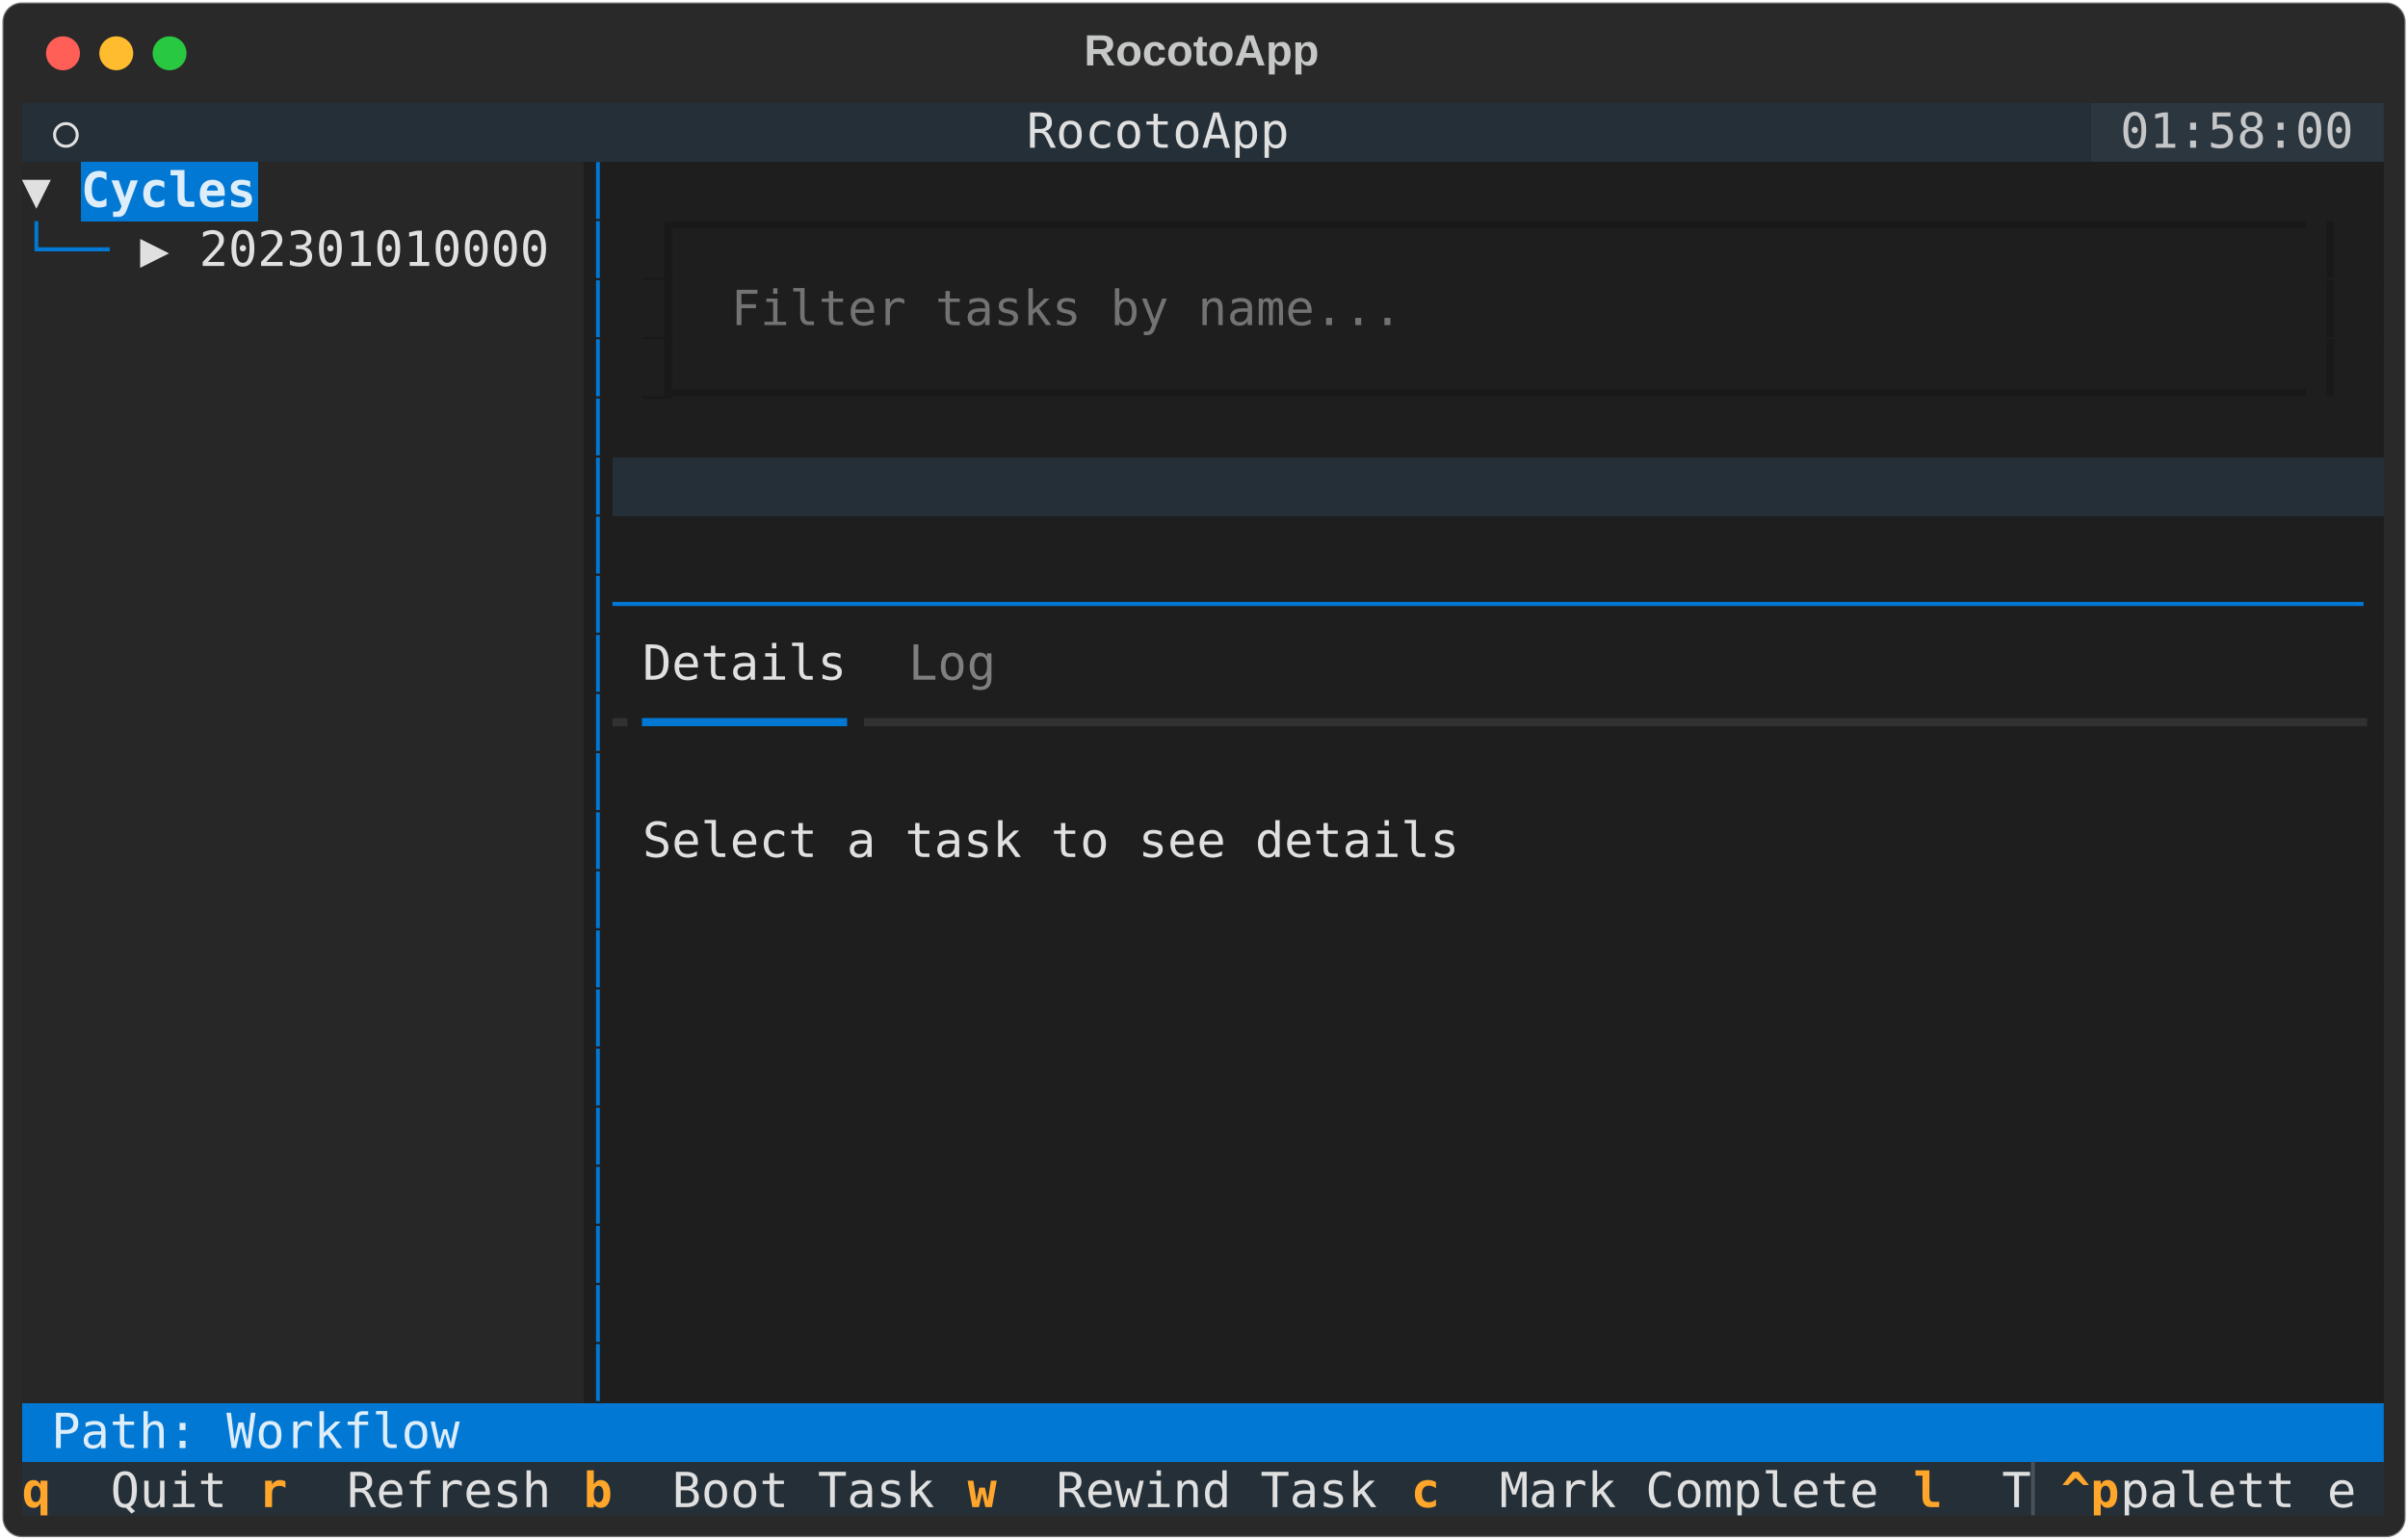
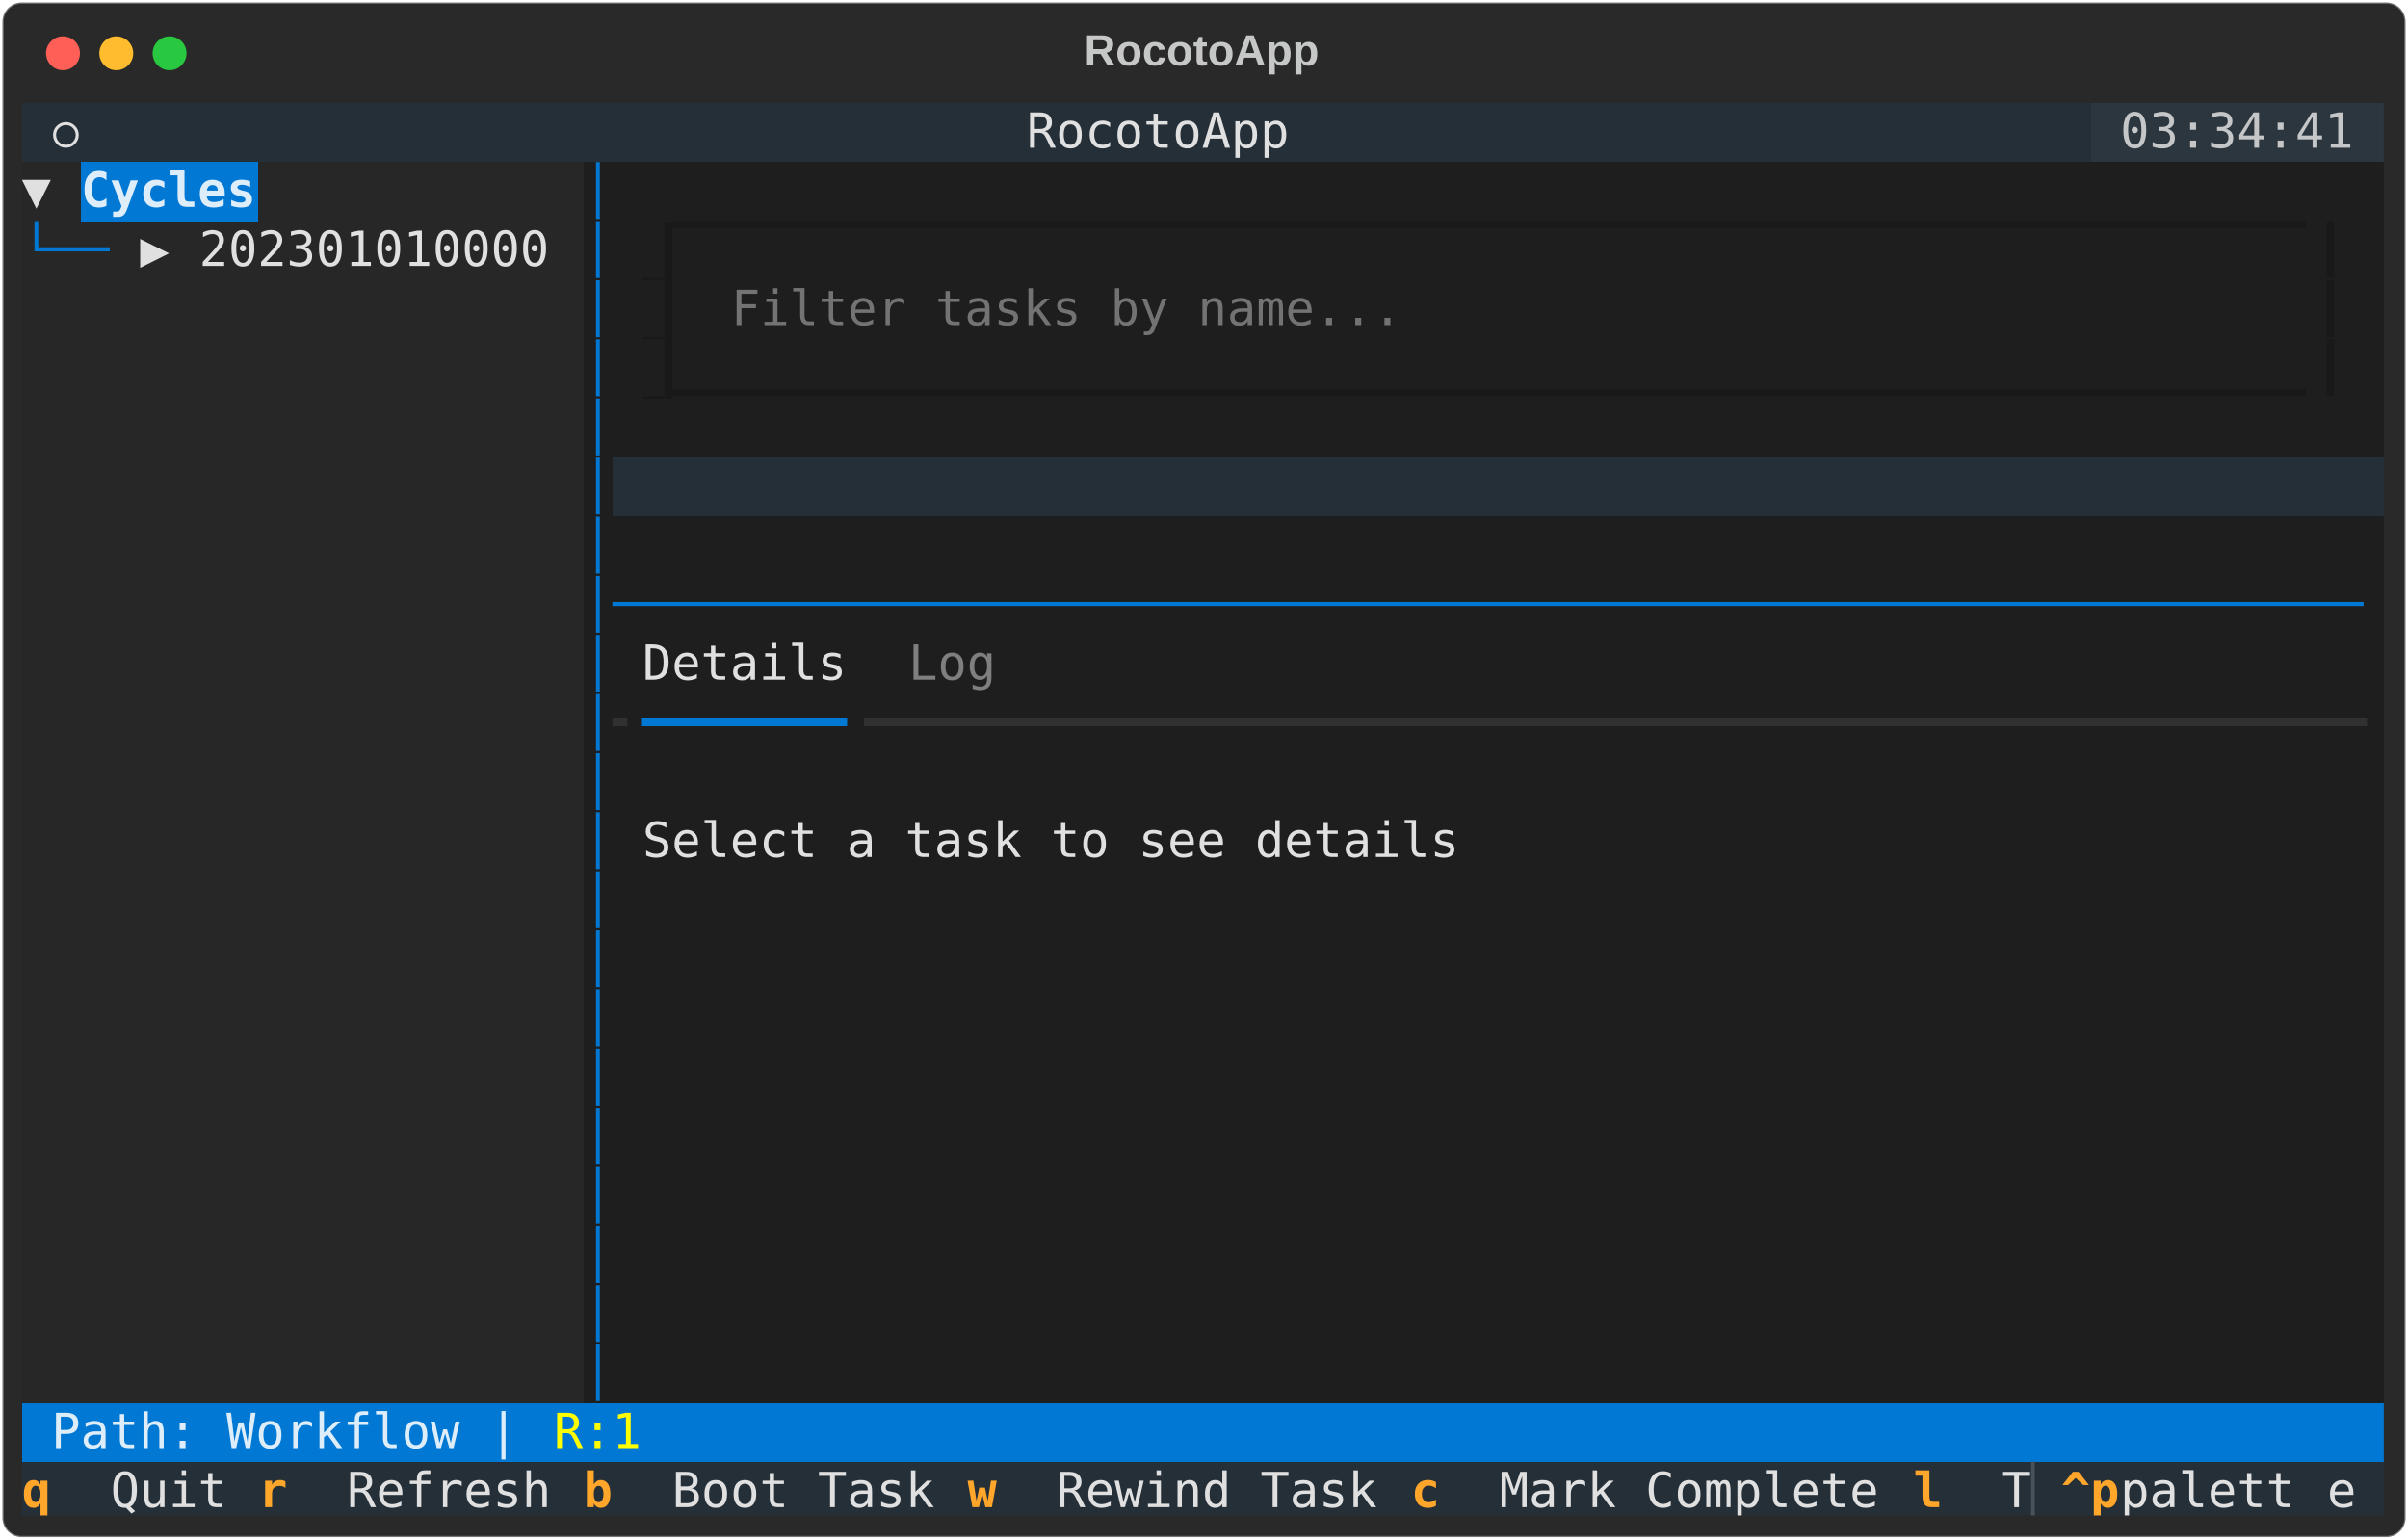
<svg xmlns="http://www.w3.org/2000/svg" class="rich-terminal" viewBox="0 0 994 635.6">
  <style>

    @font-face {
        font-family: "Fira Code";
        src: local("FiraCode-Regular"),
                url("https://cdnjs.cloudflare.com/ajax/libs/firacode/6.2.0/woff2/FiraCode-Regular.woff2") format("woff2"),
                url("https://cdnjs.cloudflare.com/ajax/libs/firacode/6.2.0/woff/FiraCode-Regular.woff") format("woff");
        font-style: normal;
        font-weight: 400;
    }
    @font-face {
        font-family: "Fira Code";
        src: local("FiraCode-Bold"),
                url("https://cdnjs.cloudflare.com/ajax/libs/firacode/6.2.0/woff2/FiraCode-Bold.woff2") format("woff2"),
                url("https://cdnjs.cloudflare.com/ajax/libs/firacode/6.2.0/woff/FiraCode-Bold.woff") format("woff");
        font-style: bold;
        font-weight: 700;
    }

-     .terminal-2433039470-matrix {
+     .terminal-2466613248-matrix {
        font-family: Fira Code, monospace;
        font-size: 20px;
        line-height: 24.4px;
        font-variant-east-asian: full-width;
    }

-     .terminal-2433039470-title {
+     .terminal-2466613248-title {
        font-size: 18px;
        font-weight: bold;
        font-family: arial;
    }

-     .terminal-2433039470-r1 { fill: #c5c8c6 }
- .terminal-2433039470-r2 { fill: #e0e0e0 }
- .terminal-2433039470-r3 { fill: #c5c6c7 }
- .terminal-2433039470-r4 { fill: #ddedf9;font-weight: bold }
- .terminal-2433039470-r5 { fill: #0178d4 }
- .terminal-2433039470-r6 { fill: #1e1e1e }
- .terminal-2433039470-r7 { fill: #191919 }
- .terminal-2433039470-r8 { fill: #737373 }
- .terminal-2433039470-r9 { fill: #e0e0e0;font-weight: bold }
- .terminal-2433039470-r10 { fill: #7f7f7f }
- .terminal-2433039470-r11 { fill: #313131 }
- .terminal-2433039470-r12 { fill: #ddedf9 }
- .terminal-2433039470-r13 { fill: #ffa62b;font-weight: bold }
- .terminal-2433039470-r14 { fill: #495259 }
+     .terminal-2466613248-r1 { fill: #c5c8c6 }
+ .terminal-2466613248-r2 { fill: #e0e0e0 }
+ .terminal-2466613248-r3 { fill: #c5c6c7 }
+ .terminal-2466613248-r4 { fill: #ddedf9;font-weight: bold }
+ .terminal-2466613248-r5 { fill: #0178d4 }
+ .terminal-2466613248-r6 { fill: #1e1e1e }
+ .terminal-2466613248-r7 { fill: #191919 }
+ .terminal-2466613248-r8 { fill: #737373 }
+ .terminal-2466613248-r9 { fill: #e0e0e0;font-weight: bold }
+ .terminal-2466613248-r10 { fill: #7f7f7f }
+ .terminal-2466613248-r11 { fill: #313131 }
+ .terminal-2466613248-r12 { fill: #ddedf9 }
+ .terminal-2466613248-r13 { fill: #ffff00 }
+ .terminal-2466613248-r14 { fill: #ffa62b;font-weight: bold }
+ .terminal-2466613248-r15 { fill: #495259 }
    </style>
  <defs>
-     <clipPath id="terminal-2433039470-clip-terminal">
+     <clipPath id="terminal-2466613248-clip-terminal">
      <rect x="0" y="0" width="975.0" height="584.6" />
    </clipPath>
-     <clipPath id="terminal-2433039470-line-0">
+     <clipPath id="terminal-2466613248-line-0">
      <rect x="0" y="1.5" width="976" height="24.65" />
    </clipPath>
-     <clipPath id="terminal-2433039470-line-1">
+     <clipPath id="terminal-2466613248-line-1">
      <rect x="0" y="25.9" width="976" height="24.65" />
    </clipPath>
-     <clipPath id="terminal-2433039470-line-2">
+     <clipPath id="terminal-2466613248-line-2">
      <rect x="0" y="50.3" width="976" height="24.65" />
    </clipPath>
-     <clipPath id="terminal-2433039470-line-3">
+     <clipPath id="terminal-2466613248-line-3">
      <rect x="0" y="74.7" width="976" height="24.65" />
    </clipPath>
-     <clipPath id="terminal-2433039470-line-4">
+     <clipPath id="terminal-2466613248-line-4">
      <rect x="0" y="99.1" width="976" height="24.65" />
    </clipPath>
-     <clipPath id="terminal-2433039470-line-5">
+     <clipPath id="terminal-2466613248-line-5">
      <rect x="0" y="123.5" width="976" height="24.65" />
    </clipPath>
-     <clipPath id="terminal-2433039470-line-6">
+     <clipPath id="terminal-2466613248-line-6">
      <rect x="0" y="147.9" width="976" height="24.65" />
    </clipPath>
-     <clipPath id="terminal-2433039470-line-7">
+     <clipPath id="terminal-2466613248-line-7">
      <rect x="0" y="172.3" width="976" height="24.65" />
    </clipPath>
-     <clipPath id="terminal-2433039470-line-8">
+     <clipPath id="terminal-2466613248-line-8">
      <rect x="0" y="196.7" width="976" height="24.65" />
    </clipPath>
-     <clipPath id="terminal-2433039470-line-9">
+     <clipPath id="terminal-2466613248-line-9">
      <rect x="0" y="221.1" width="976" height="24.65" />
    </clipPath>
-     <clipPath id="terminal-2433039470-line-10">
+     <clipPath id="terminal-2466613248-line-10">
      <rect x="0" y="245.5" width="976" height="24.65" />
    </clipPath>
-     <clipPath id="terminal-2433039470-line-11">
+     <clipPath id="terminal-2466613248-line-11">
      <rect x="0" y="269.9" width="976" height="24.65" />
    </clipPath>
-     <clipPath id="terminal-2433039470-line-12">
+     <clipPath id="terminal-2466613248-line-12">
      <rect x="0" y="294.3" width="976" height="24.65" />
    </clipPath>
-     <clipPath id="terminal-2433039470-line-13">
+     <clipPath id="terminal-2466613248-line-13">
      <rect x="0" y="318.7" width="976" height="24.65" />
    </clipPath>
-     <clipPath id="terminal-2433039470-line-14">
+     <clipPath id="terminal-2466613248-line-14">
      <rect x="0" y="343.1" width="976" height="24.65" />
    </clipPath>
-     <clipPath id="terminal-2433039470-line-15">
+     <clipPath id="terminal-2466613248-line-15">
      <rect x="0" y="367.5" width="976" height="24.65" />
    </clipPath>
-     <clipPath id="terminal-2433039470-line-16">
+     <clipPath id="terminal-2466613248-line-16">
      <rect x="0" y="391.9" width="976" height="24.65" />
    </clipPath>
-     <clipPath id="terminal-2433039470-line-17">
+     <clipPath id="terminal-2466613248-line-17">
      <rect x="0" y="416.3" width="976" height="24.65" />
    </clipPath>
-     <clipPath id="terminal-2433039470-line-18">
+     <clipPath id="terminal-2466613248-line-18">
      <rect x="0" y="440.7" width="976" height="24.65" />
    </clipPath>
-     <clipPath id="terminal-2433039470-line-19">
+     <clipPath id="terminal-2466613248-line-19">
      <rect x="0" y="465.1" width="976" height="24.65" />
    </clipPath>
-     <clipPath id="terminal-2433039470-line-20">
+     <clipPath id="terminal-2466613248-line-20">
      <rect x="0" y="489.5" width="976" height="24.65" />
    </clipPath>
-     <clipPath id="terminal-2433039470-line-21">
+     <clipPath id="terminal-2466613248-line-21">
      <rect x="0" y="513.9" width="976" height="24.65" />
    </clipPath>
-     <clipPath id="terminal-2433039470-line-22">
+     <clipPath id="terminal-2466613248-line-22">
      <rect x="0" y="538.3" width="976" height="24.65" />
    </clipPath>
  </defs>
  <rect fill="#292929" stroke="rgba(255,255,255,0.35)" stroke-width="1" x="1" y="1" width="992" height="633.6" rx="8" />
-   <text class="terminal-2433039470-title" fill="#c5c8c6" text-anchor="middle" x="496" y="27">RocotoApp</text>
+   <text class="terminal-2466613248-title" fill="#c5c8c6" text-anchor="middle" x="496" y="27">RocotoApp</text>
  <g transform="translate(26,22)">
    <circle cx="0" cy="0" r="7" fill="#ff5f57" />
    <circle cx="22" cy="0" r="7" fill="#febc2e" />
    <circle cx="44" cy="0" r="7" fill="#28c840" />
  </g>
-   <g transform="translate(9, 41)" clip-path="url(#terminal-2433039470-clip-terminal)">
+   <g transform="translate(9, 41)" clip-path="url(#terminal-2466613248-clip-terminal)">
    <rect fill="#242f38" x="0" y="1.5" width="12.2" height="24.65" shape-rendering="crispEdges" />
    <rect fill="#242f38" x="12.2" y="1.5" width="12.2" height="24.65" shape-rendering="crispEdges" />
    <rect fill="#242f38" x="24.4" y="1.5" width="61" height="24.65" shape-rendering="crispEdges" />
    <rect fill="#242f38" x="85.4" y="1.5" width="12.2" height="24.65" shape-rendering="crispEdges" />
    <rect fill="#242f38" x="97.6" y="1.5" width="317.2" height="24.65" shape-rendering="crispEdges" />
    <rect fill="#242f38" x="414.8" y="1.5" width="109.8" height="24.65" shape-rendering="crispEdges" />
    <rect fill="#242f38" x="524.6" y="1.5" width="329.4" height="24.65" shape-rendering="crispEdges" />
    <rect fill="#2c363f" x="854" y="1.5" width="12.2" height="24.65" shape-rendering="crispEdges" />
    <rect fill="#2c363f" x="866.2" y="1.5" width="97.6" height="24.65" shape-rendering="crispEdges" />
    <rect fill="#2c363f" x="963.8" y="1.5" width="12.2" height="24.65" shape-rendering="crispEdges" />
    <rect fill="#272727" x="0" y="25.9" width="24.4" height="24.65" shape-rendering="crispEdges" />
    <rect fill="#0178d4" x="24.4" y="25.9" width="73.2" height="24.65" shape-rendering="crispEdges" />
    <rect fill="#272727" x="97.6" y="25.9" width="134.2" height="24.65" shape-rendering="crispEdges" />
    <rect fill="#1e1e1e" x="231.8" y="25.9" width="12.2" height="24.65" shape-rendering="crispEdges" />
    <rect fill="#1e1e1e" x="244" y="25.9" width="732" height="24.65" shape-rendering="crispEdges" />
    <rect fill="#272727" x="0" y="50.3" width="48.8" height="24.65" shape-rendering="crispEdges" />
    <rect fill="#272727" x="48.8" y="50.3" width="24.4" height="24.65" shape-rendering="crispEdges" />
    <rect fill="#272727" x="73.2" y="50.3" width="146.4" height="24.65" shape-rendering="crispEdges" />
    <rect fill="#272727" x="219.6" y="50.3" width="12.2" height="24.65" shape-rendering="crispEdges" />
    <rect fill="#1e1e1e" x="231.8" y="50.3" width="12.2" height="24.65" shape-rendering="crispEdges" />
    <rect fill="#1e1e1e" x="244" y="50.3" width="12.2" height="24.65" shape-rendering="crispEdges" />
    <rect fill="#191919" x="256.2" y="50.3" width="12.2" height="24.65" shape-rendering="crispEdges" />
    <rect fill="#1e1e1e" x="268.4" y="50.3" width="683.2" height="24.65" shape-rendering="crispEdges" />
    <rect fill="#1e1e1e" x="951.6" y="50.3" width="12.2" height="24.65" shape-rendering="crispEdges" />
    <rect fill="#1e1e1e" x="963.8" y="50.3" width="12.2" height="24.65" shape-rendering="crispEdges" />
    <rect fill="#272727" x="0" y="74.7" width="231.8" height="24.65" shape-rendering="crispEdges" />
    <rect fill="#1e1e1e" x="231.8" y="74.7" width="12.2" height="24.65" shape-rendering="crispEdges" />
    <rect fill="#1e1e1e" x="244" y="74.7" width="12.2" height="24.65" shape-rendering="crispEdges" />
    <rect fill="#191919" x="256.2" y="74.7" width="12.2" height="24.65" shape-rendering="crispEdges" />
    <rect fill="#1e1e1e" x="268.4" y="74.7" width="24.4" height="24.65" shape-rendering="crispEdges" />
    <rect fill="#1e1e1e" x="292.8" y="74.7" width="280.6" height="24.65" shape-rendering="crispEdges" />
    <rect fill="#1e1e1e" x="573.4" y="74.7" width="353.8" height="24.65" shape-rendering="crispEdges" />
    <rect fill="#1e1e1e" x="927.2" y="74.7" width="24.4" height="24.65" shape-rendering="crispEdges" />
    <rect fill="#1e1e1e" x="951.6" y="74.7" width="12.2" height="24.65" shape-rendering="crispEdges" />
    <rect fill="#1e1e1e" x="963.8" y="74.7" width="12.2" height="24.65" shape-rendering="crispEdges" />
    <rect fill="#272727" x="0" y="99.1" width="231.8" height="24.65" shape-rendering="crispEdges" />
    <rect fill="#1e1e1e" x="231.8" y="99.1" width="12.2" height="24.65" shape-rendering="crispEdges" />
    <rect fill="#1e1e1e" x="244" y="99.1" width="12.2" height="24.65" shape-rendering="crispEdges" />
    <rect fill="#191919" x="256.2" y="99.1" width="12.2" height="24.65" shape-rendering="crispEdges" />
    <rect fill="#1e1e1e" x="268.4" y="99.1" width="683.2" height="24.65" shape-rendering="crispEdges" />
    <rect fill="#1e1e1e" x="951.6" y="99.1" width="12.2" height="24.65" shape-rendering="crispEdges" />
    <rect fill="#1e1e1e" x="963.8" y="99.1" width="12.2" height="24.65" shape-rendering="crispEdges" />
    <rect fill="#272727" x="0" y="123.5" width="231.8" height="24.65" shape-rendering="crispEdges" />
    <rect fill="#1e1e1e" x="231.8" y="123.5" width="12.2" height="24.65" shape-rendering="crispEdges" />
    <rect fill="#1e1e1e" x="244" y="123.5" width="732" height="24.65" shape-rendering="crispEdges" />
    <rect fill="#272727" x="0" y="147.9" width="231.8" height="24.65" shape-rendering="crispEdges" />
    <rect fill="#1e1e1e" x="231.8" y="147.9" width="12.2" height="24.65" shape-rendering="crispEdges" />
    <rect fill="#242f38" x="244" y="147.9" width="732" height="24.65" shape-rendering="crispEdges" />
    <rect fill="#272727" x="0" y="172.3" width="231.8" height="24.65" shape-rendering="crispEdges" />
    <rect fill="#1e1e1e" x="231.8" y="172.3" width="12.2" height="24.65" shape-rendering="crispEdges" />
    <rect fill="#1e1e1e" x="244" y="172.3" width="732" height="24.65" shape-rendering="crispEdges" />
    <rect fill="#272727" x="0" y="196.7" width="231.8" height="24.65" shape-rendering="crispEdges" />
    <rect fill="#1e1e1e" x="231.8" y="196.7" width="12.2" height="24.65" shape-rendering="crispEdges" />
    <rect fill="#1e1e1e" x="244" y="196.7" width="732" height="24.65" shape-rendering="crispEdges" />
    <rect fill="#272727" x="0" y="221.1" width="231.8" height="24.65" shape-rendering="crispEdges" />
    <rect fill="#1e1e1e" x="231.8" y="221.1" width="12.2" height="24.65" shape-rendering="crispEdges" />
    <rect fill="#1e1e1e" x="244" y="221.1" width="12.2" height="24.65" shape-rendering="crispEdges" />
    <rect fill="#1e1e1e" x="256.2" y="221.1" width="85.4" height="24.65" shape-rendering="crispEdges" />
    <rect fill="#1e1e1e" x="341.6" y="221.1" width="12.2" height="24.65" shape-rendering="crispEdges" />
    <rect fill="#1e1e1e" x="353.8" y="221.1" width="12.2" height="24.65" shape-rendering="crispEdges" />
    <rect fill="#1e1e1e" x="366" y="221.1" width="36.6" height="24.65" shape-rendering="crispEdges" />
    <rect fill="#1e1e1e" x="402.6" y="221.1" width="12.2" height="24.65" shape-rendering="crispEdges" />
    <rect fill="#1e1e1e" x="414.8" y="221.1" width="561.2" height="24.65" shape-rendering="crispEdges" />
    <rect fill="#272727" x="0" y="245.5" width="231.8" height="24.65" shape-rendering="crispEdges" />
    <rect fill="#1e1e1e" x="231.8" y="245.5" width="12.2" height="24.65" shape-rendering="crispEdges" />
    <rect fill="#1e1e1e" x="244" y="245.5" width="12.2" height="24.65" shape-rendering="crispEdges" />
    <rect fill="#1e1e1e" x="256.2" y="245.5" width="85.4" height="24.65" shape-rendering="crispEdges" />
    <rect fill="#1e1e1e" x="341.6" y="245.5" width="12.2" height="24.65" shape-rendering="crispEdges" />
    <rect fill="#1e1e1e" x="353.8" y="245.5" width="622.2" height="24.65" shape-rendering="crispEdges" />
    <rect fill="#272727" x="0" y="269.9" width="231.8" height="24.65" shape-rendering="crispEdges" />
    <rect fill="#1e1e1e" x="231.8" y="269.9" width="12.2" height="24.65" shape-rendering="crispEdges" />
    <rect fill="#1e1e1e" x="244" y="269.9" width="732" height="24.65" shape-rendering="crispEdges" />
    <rect fill="#272727" x="0" y="294.3" width="231.8" height="24.65" shape-rendering="crispEdges" />
    <rect fill="#1e1e1e" x="231.8" y="294.3" width="12.2" height="24.65" shape-rendering="crispEdges" />
    <rect fill="#1e1e1e" x="244" y="294.3" width="12.2" height="24.65" shape-rendering="crispEdges" />
    <rect fill="#1e1e1e" x="256.2" y="294.3" width="341.6" height="24.65" shape-rendering="crispEdges" />
    <rect fill="#1e1e1e" x="597.8" y="294.3" width="366" height="24.65" shape-rendering="crispEdges" />
    <rect fill="#1e1e1e" x="963.8" y="294.3" width="12.2" height="24.65" shape-rendering="crispEdges" />
    <rect fill="#272727" x="0" y="318.7" width="231.8" height="24.65" shape-rendering="crispEdges" />
    <rect fill="#1e1e1e" x="231.8" y="318.7" width="12.2" height="24.65" shape-rendering="crispEdges" />
    <rect fill="#1e1e1e" x="244" y="318.7" width="732" height="24.65" shape-rendering="crispEdges" />
    <rect fill="#272727" x="0" y="343.1" width="231.8" height="24.65" shape-rendering="crispEdges" />
    <rect fill="#1e1e1e" x="231.8" y="343.1" width="12.2" height="24.65" shape-rendering="crispEdges" />
    <rect fill="#1e1e1e" x="244" y="343.1" width="732" height="24.65" shape-rendering="crispEdges" />
    <rect fill="#272727" x="0" y="367.5" width="231.8" height="24.65" shape-rendering="crispEdges" />
    <rect fill="#1e1e1e" x="231.8" y="367.5" width="12.2" height="24.65" shape-rendering="crispEdges" />
    <rect fill="#1e1e1e" x="244" y="367.5" width="732" height="24.65" shape-rendering="crispEdges" />
    <rect fill="#272727" x="0" y="391.9" width="231.8" height="24.65" shape-rendering="crispEdges" />
    <rect fill="#1e1e1e" x="231.8" y="391.9" width="12.2" height="24.65" shape-rendering="crispEdges" />
    <rect fill="#1e1e1e" x="244" y="391.9" width="732" height="24.65" shape-rendering="crispEdges" />
    <rect fill="#272727" x="0" y="416.3" width="231.8" height="24.65" shape-rendering="crispEdges" />
    <rect fill="#1e1e1e" x="231.8" y="416.3" width="12.2" height="24.65" shape-rendering="crispEdges" />
    <rect fill="#1e1e1e" x="244" y="416.3" width="732" height="24.65" shape-rendering="crispEdges" />
    <rect fill="#272727" x="0" y="440.7" width="231.8" height="24.65" shape-rendering="crispEdges" />
    <rect fill="#1e1e1e" x="231.8" y="440.7" width="12.2" height="24.65" shape-rendering="crispEdges" />
    <rect fill="#1e1e1e" x="244" y="440.7" width="732" height="24.65" shape-rendering="crispEdges" />
    <rect fill="#272727" x="0" y="465.1" width="231.8" height="24.65" shape-rendering="crispEdges" />
    <rect fill="#1e1e1e" x="231.8" y="465.1" width="12.2" height="24.65" shape-rendering="crispEdges" />
    <rect fill="#1e1e1e" x="244" y="465.1" width="732" height="24.65" shape-rendering="crispEdges" />
    <rect fill="#272727" x="0" y="489.5" width="231.8" height="24.65" shape-rendering="crispEdges" />
    <rect fill="#1e1e1e" x="231.8" y="489.5" width="12.2" height="24.65" shape-rendering="crispEdges" />
    <rect fill="#1e1e1e" x="244" y="489.5" width="732" height="24.65" shape-rendering="crispEdges" />
    <rect fill="#272727" x="0" y="513.9" width="231.8" height="24.65" shape-rendering="crispEdges" />
    <rect fill="#1e1e1e" x="231.8" y="513.9" width="12.2" height="24.65" shape-rendering="crispEdges" />
    <rect fill="#1e1e1e" x="244" y="513.9" width="732" height="24.65" shape-rendering="crispEdges" />
    <rect fill="#0178d4" x="0" y="538.3" width="12.2" height="24.65" shape-rendering="crispEdges" />
-     <rect fill="#0178d4" x="12.2" y="538.3" width="170.8" height="24.65" shape-rendering="crispEdges" />
-     <rect fill="#0178d4" x="183" y="538.3" width="793" height="24.65" shape-rendering="crispEdges" />
+     <rect fill="#0178d4" x="12.2" y="538.3" width="207.4" height="24.65" shape-rendering="crispEdges" />
+     <rect fill="#0178d4" x="219.6" y="538.3" width="36.6" height="24.65" shape-rendering="crispEdges" />
+     <rect fill="#0178d4" x="256.2" y="538.3" width="719.8" height="24.65" shape-rendering="crispEdges" />
    <rect fill="#242f38" x="0" y="562.7" width="36.6" height="24.65" shape-rendering="crispEdges" />
    <rect fill="#242f38" x="36.6" y="562.7" width="61" height="24.65" shape-rendering="crispEdges" />
    <rect fill="#242f38" x="97.6" y="562.7" width="36.6" height="24.65" shape-rendering="crispEdges" />
    <rect fill="#242f38" x="134.2" y="562.7" width="97.6" height="24.65" shape-rendering="crispEdges" />
    <rect fill="#242f38" x="231.8" y="562.7" width="36.6" height="24.65" shape-rendering="crispEdges" />
    <rect fill="#242f38" x="268.4" y="562.7" width="122" height="24.65" shape-rendering="crispEdges" />
    <rect fill="#242f38" x="390.4" y="562.7" width="36.6" height="24.65" shape-rendering="crispEdges" />
    <rect fill="#242f38" x="427" y="562.7" width="146.4" height="24.65" shape-rendering="crispEdges" />
    <rect fill="#242f38" x="573.4" y="562.7" width="36.6" height="24.65" shape-rendering="crispEdges" />
    <rect fill="#242f38" x="610" y="562.7" width="170.8" height="24.65" shape-rendering="crispEdges" />
    <rect fill="#242f38" x="780.8" y="562.7" width="36.6" height="24.65" shape-rendering="crispEdges" />
    <rect fill="#242f38" x="817.4" y="562.7" width="12.2" height="24.65" shape-rendering="crispEdges" />
    <rect fill="#242f38" x="829.6" y="562.7" width="12.2" height="24.65" shape-rendering="crispEdges" />
    <rect fill="#242f38" x="841.8" y="562.7" width="24.4" height="24.65" shape-rendering="crispEdges" />
    <rect fill="#242f38" x="866.2" y="562.7" width="85.4" height="24.65" shape-rendering="crispEdges" />
    <rect fill="#242f38" x="951.6" y="562.7" width="12.2" height="24.65" shape-rendering="crispEdges" />
    <rect fill="#242f38" x="963.8" y="562.7" width="12.2" height="24.65" shape-rendering="crispEdges" />
-     <g class="terminal-2433039470-matrix">
-       <text class="terminal-2433039470-r2" x="12.2" y="20" textLength="12.2" clip-path="url(#terminal-2433039470-line-0)">⭘</text>
-       <text class="terminal-2433039470-r2" x="414.8" y="20" textLength="109.8" clip-path="url(#terminal-2433039470-line-0)">RocotoApp</text>
-       <text class="terminal-2433039470-r3" x="866.2" y="20" textLength="97.6" clip-path="url(#terminal-2433039470-line-0)">01:58:00</text>
-       <text class="terminal-2433039470-r1" x="976" y="20" textLength="12.2" clip-path="url(#terminal-2433039470-line-0)">
- </text>
-       <text class="terminal-2433039470-r2" x="0" y="44.4" textLength="24.4" clip-path="url(#terminal-2433039470-line-1)">▼ </text>
-       <text class="terminal-2433039470-r4" x="24.4" y="44.4" textLength="73.2" clip-path="url(#terminal-2433039470-line-1)">Cycles</text>
-       <text class="terminal-2433039470-r5" x="231.8" y="44.4" textLength="12.2" clip-path="url(#terminal-2433039470-line-1)">│</text>
-       <text class="terminal-2433039470-r1" x="976" y="44.4" textLength="12.2" clip-path="url(#terminal-2433039470-line-1)">
- </text>
-       <text class="terminal-2433039470-r5" x="0" y="68.8" textLength="48.8" clip-path="url(#terminal-2433039470-line-2)">└── </text>
-       <text class="terminal-2433039470-r2" x="48.8" y="68.8" textLength="24.4" clip-path="url(#terminal-2433039470-line-2)">▶ </text>
-       <text class="terminal-2433039470-r2" x="73.2" y="68.8" textLength="146.4" clip-path="url(#terminal-2433039470-line-2)">202301010000</text>
-       <text class="terminal-2433039470-r5" x="231.8" y="68.8" textLength="12.2" clip-path="url(#terminal-2433039470-line-2)">│</text>
-       <text class="terminal-2433039470-r6" x="256.2" y="68.8" textLength="12.2" clip-path="url(#terminal-2433039470-line-2)">▊</text>
-       <text class="terminal-2433039470-r7" x="268.4" y="68.8" textLength="683.2" clip-path="url(#terminal-2433039470-line-2)">▔▔▔▔▔▔▔▔▔▔▔▔▔▔▔▔▔▔▔▔▔▔▔▔▔▔▔▔▔▔▔▔▔▔▔▔▔▔▔▔▔▔▔▔▔▔▔▔▔▔▔▔▔▔▔▔</text>
-       <text class="terminal-2433039470-r7" x="951.6" y="68.8" textLength="12.2" clip-path="url(#terminal-2433039470-line-2)">▎</text>
-       <text class="terminal-2433039470-r1" x="976" y="68.8" textLength="12.2" clip-path="url(#terminal-2433039470-line-2)">
- </text>
-       <text class="terminal-2433039470-r5" x="231.8" y="93.2" textLength="12.2" clip-path="url(#terminal-2433039470-line-3)">│</text>
-       <text class="terminal-2433039470-r6" x="256.2" y="93.2" textLength="12.2" clip-path="url(#terminal-2433039470-line-3)">▊</text>
-       <text class="terminal-2433039470-r8" x="292.8" y="93.2" textLength="280.6" clip-path="url(#terminal-2433039470-line-3)">Filter tasks by name...</text>
-       <text class="terminal-2433039470-r7" x="951.6" y="93.2" textLength="12.2" clip-path="url(#terminal-2433039470-line-3)">▎</text>
-       <text class="terminal-2433039470-r1" x="976" y="93.2" textLength="12.2" clip-path="url(#terminal-2433039470-line-3)">
- </text>
-       <text class="terminal-2433039470-r5" x="231.8" y="117.6" textLength="12.2" clip-path="url(#terminal-2433039470-line-4)">│</text>
-       <text class="terminal-2433039470-r6" x="256.2" y="117.6" textLength="12.2" clip-path="url(#terminal-2433039470-line-4)">▊</text>
-       <text class="terminal-2433039470-r7" x="268.4" y="117.6" textLength="683.2" clip-path="url(#terminal-2433039470-line-4)">▁▁▁▁▁▁▁▁▁▁▁▁▁▁▁▁▁▁▁▁▁▁▁▁▁▁▁▁▁▁▁▁▁▁▁▁▁▁▁▁▁▁▁▁▁▁▁▁▁▁▁▁▁▁▁▁</text>
-       <text class="terminal-2433039470-r7" x="951.6" y="117.6" textLength="12.2" clip-path="url(#terminal-2433039470-line-4)">▎</text>
-       <text class="terminal-2433039470-r1" x="976" y="117.6" textLength="12.2" clip-path="url(#terminal-2433039470-line-4)">
- </text>
-       <text class="terminal-2433039470-r5" x="231.8" y="142" textLength="12.2" clip-path="url(#terminal-2433039470-line-5)">│</text>
-       <text class="terminal-2433039470-r1" x="976" y="142" textLength="12.2" clip-path="url(#terminal-2433039470-line-5)">
- </text>
-       <text class="terminal-2433039470-r5" x="231.8" y="166.4" textLength="12.2" clip-path="url(#terminal-2433039470-line-6)">│</text>
-       <text class="terminal-2433039470-r1" x="976" y="166.4" textLength="12.2" clip-path="url(#terminal-2433039470-line-6)">
- </text>
-       <text class="terminal-2433039470-r5" x="231.8" y="190.8" textLength="12.2" clip-path="url(#terminal-2433039470-line-7)">│</text>
-       <text class="terminal-2433039470-r1" x="976" y="190.8" textLength="12.2" clip-path="url(#terminal-2433039470-line-7)">
- </text>
-       <text class="terminal-2433039470-r5" x="231.8" y="215.2" textLength="12.2" clip-path="url(#terminal-2433039470-line-8)">│</text>
-       <text class="terminal-2433039470-r5" x="244" y="215.2" textLength="732" clip-path="url(#terminal-2433039470-line-8)">────────────────────────────────────────────────────────────</text>
-       <text class="terminal-2433039470-r1" x="976" y="215.2" textLength="12.2" clip-path="url(#terminal-2433039470-line-8)">
- </text>
-       <text class="terminal-2433039470-r5" x="231.8" y="239.6" textLength="12.2" clip-path="url(#terminal-2433039470-line-9)">│</text>
-       <text class="terminal-2433039470-r2" x="256.2" y="239.6" textLength="85.4" clip-path="url(#terminal-2433039470-line-9)">Details</text>
-       <text class="terminal-2433039470-r10" x="366" y="239.6" textLength="36.6" clip-path="url(#terminal-2433039470-line-9)">Log</text>
-       <text class="terminal-2433039470-r1" x="976" y="239.6" textLength="12.2" clip-path="url(#terminal-2433039470-line-9)">
- </text>
-       <text class="terminal-2433039470-r5" x="231.8" y="264" textLength="12.2" clip-path="url(#terminal-2433039470-line-10)">│</text>
-       <text class="terminal-2433039470-r11" x="244" y="264" textLength="12.2" clip-path="url(#terminal-2433039470-line-10)">╸</text>
-       <text class="terminal-2433039470-r5" x="256.2" y="264" textLength="85.4" clip-path="url(#terminal-2433039470-line-10)">━━━━━━━</text>
-       <text class="terminal-2433039470-r11" x="341.6" y="264" textLength="12.2" clip-path="url(#terminal-2433039470-line-10)">╺</text>
-       <text class="terminal-2433039470-r11" x="353.8" y="264" textLength="622.2" clip-path="url(#terminal-2433039470-line-10)">━━━━━━━━━━━━━━━━━━━━━━━━━━━━━━━━━━━━━━━━━━━━━━━━━━━</text>
-       <text class="terminal-2433039470-r1" x="976" y="264" textLength="12.2" clip-path="url(#terminal-2433039470-line-10)">
- </text>
-       <text class="terminal-2433039470-r5" x="231.8" y="288.4" textLength="12.2" clip-path="url(#terminal-2433039470-line-11)">│</text>
-       <text class="terminal-2433039470-r1" x="976" y="288.4" textLength="12.2" clip-path="url(#terminal-2433039470-line-11)">
- </text>
-       <text class="terminal-2433039470-r5" x="231.8" y="312.8" textLength="12.2" clip-path="url(#terminal-2433039470-line-12)">│</text>
-       <text class="terminal-2433039470-r2" x="256.2" y="312.8" textLength="341.6" clip-path="url(#terminal-2433039470-line-12)">Select a task to see details</text>
-       <text class="terminal-2433039470-r1" x="976" y="312.8" textLength="12.2" clip-path="url(#terminal-2433039470-line-12)">
- </text>
-       <text class="terminal-2433039470-r5" x="231.8" y="337.2" textLength="12.2" clip-path="url(#terminal-2433039470-line-13)">│</text>
-       <text class="terminal-2433039470-r1" x="976" y="337.2" textLength="12.2" clip-path="url(#terminal-2433039470-line-13)">
- </text>
-       <text class="terminal-2433039470-r5" x="231.8" y="361.6" textLength="12.2" clip-path="url(#terminal-2433039470-line-14)">│</text>
-       <text class="terminal-2433039470-r1" x="976" y="361.6" textLength="12.2" clip-path="url(#terminal-2433039470-line-14)">
- </text>
-       <text class="terminal-2433039470-r5" x="231.8" y="386" textLength="12.2" clip-path="url(#terminal-2433039470-line-15)">│</text>
-       <text class="terminal-2433039470-r1" x="976" y="386" textLength="12.2" clip-path="url(#terminal-2433039470-line-15)">
- </text>
-       <text class="terminal-2433039470-r5" x="231.8" y="410.4" textLength="12.2" clip-path="url(#terminal-2433039470-line-16)">│</text>
-       <text class="terminal-2433039470-r1" x="976" y="410.4" textLength="12.2" clip-path="url(#terminal-2433039470-line-16)">
- </text>
-       <text class="terminal-2433039470-r5" x="231.8" y="434.8" textLength="12.2" clip-path="url(#terminal-2433039470-line-17)">│</text>
-       <text class="terminal-2433039470-r1" x="976" y="434.8" textLength="12.2" clip-path="url(#terminal-2433039470-line-17)">
- </text>
-       <text class="terminal-2433039470-r5" x="231.8" y="459.2" textLength="12.2" clip-path="url(#terminal-2433039470-line-18)">│</text>
-       <text class="terminal-2433039470-r1" x="976" y="459.2" textLength="12.2" clip-path="url(#terminal-2433039470-line-18)">
- </text>
-       <text class="terminal-2433039470-r5" x="231.8" y="483.6" textLength="12.2" clip-path="url(#terminal-2433039470-line-19)">│</text>
-       <text class="terminal-2433039470-r1" x="976" y="483.6" textLength="12.2" clip-path="url(#terminal-2433039470-line-19)">
- </text>
-       <text class="terminal-2433039470-r5" x="231.8" y="508" textLength="12.2" clip-path="url(#terminal-2433039470-line-20)">│</text>
-       <text class="terminal-2433039470-r1" x="976" y="508" textLength="12.2" clip-path="url(#terminal-2433039470-line-20)">
- </text>
-       <text class="terminal-2433039470-r5" x="231.8" y="532.4" textLength="12.2" clip-path="url(#terminal-2433039470-line-21)">│</text>
-       <text class="terminal-2433039470-r1" x="976" y="532.4" textLength="12.2" clip-path="url(#terminal-2433039470-line-21)">
- </text>
-       <text class="terminal-2433039470-r12" x="12.2" y="556.8" textLength="170.8" clip-path="url(#terminal-2433039470-line-22)">Path: Workflow</text>
-       <text class="terminal-2433039470-r1" x="976" y="556.8" textLength="12.2" clip-path="url(#terminal-2433039470-line-22)">
- </text>
-       <text class="terminal-2433039470-r13" x="0" y="581.2" textLength="36.6" clip-path="url(#terminal-2433039470-line-23)"> q </text>
-       <text class="terminal-2433039470-r2" x="36.6" y="581.2" textLength="61" clip-path="url(#terminal-2433039470-line-23)">Quit </text>
-       <text class="terminal-2433039470-r13" x="97.6" y="581.2" textLength="36.6" clip-path="url(#terminal-2433039470-line-23)"> r </text>
-       <text class="terminal-2433039470-r2" x="134.2" y="581.2" textLength="97.6" clip-path="url(#terminal-2433039470-line-23)">Refresh </text>
-       <text class="terminal-2433039470-r13" x="231.8" y="581.2" textLength="36.6" clip-path="url(#terminal-2433039470-line-23)"> b </text>
-       <text class="terminal-2433039470-r2" x="268.4" y="581.2" textLength="122" clip-path="url(#terminal-2433039470-line-23)">Boot Task </text>
-       <text class="terminal-2433039470-r13" x="390.4" y="581.2" textLength="36.6" clip-path="url(#terminal-2433039470-line-23)"> w </text>
-       <text class="terminal-2433039470-r2" x="427" y="581.2" textLength="146.4" clip-path="url(#terminal-2433039470-line-23)">Rewind Task </text>
-       <text class="terminal-2433039470-r13" x="573.4" y="581.2" textLength="36.6" clip-path="url(#terminal-2433039470-line-23)"> c </text>
-       <text class="terminal-2433039470-r2" x="610" y="581.2" textLength="170.8" clip-path="url(#terminal-2433039470-line-23)">Mark Complete </text>
-       <text class="terminal-2433039470-r13" x="780.8" y="581.2" textLength="36.6" clip-path="url(#terminal-2433039470-line-23)"> l </text>
-       <text class="terminal-2433039470-r2" x="817.4" y="581.2" textLength="12.2" clip-path="url(#terminal-2433039470-line-23)">T</text>
-       <text class="terminal-2433039470-r14" x="829.6" y="581.2" textLength="12.2" clip-path="url(#terminal-2433039470-line-23)">▏</text>
-       <text class="terminal-2433039470-r13" x="841.8" y="581.2" textLength="24.4" clip-path="url(#terminal-2433039470-line-23)">^p</text>
-       <text class="terminal-2433039470-r2" x="866.2" y="581.2" textLength="85.4" clip-path="url(#terminal-2433039470-line-23)"> palett</text>
-       <text class="terminal-2433039470-r2" x="951.6" y="581.2" textLength="12.2" clip-path="url(#terminal-2433039470-line-23)">e</text>
+     <g class="terminal-2466613248-matrix">
+       <text class="terminal-2466613248-r2" x="12.2" y="20" textLength="12.2" clip-path="url(#terminal-2466613248-line-0)">⭘</text>
+       <text class="terminal-2466613248-r2" x="414.8" y="20" textLength="109.8" clip-path="url(#terminal-2466613248-line-0)">RocotoApp</text>
+       <text class="terminal-2466613248-r3" x="866.2" y="20" textLength="97.6" clip-path="url(#terminal-2466613248-line-0)">03:34:41</text>
+       <text class="terminal-2466613248-r1" x="976" y="20" textLength="12.2" clip-path="url(#terminal-2466613248-line-0)">
+ </text>
+       <text class="terminal-2466613248-r2" x="0" y="44.4" textLength="24.4" clip-path="url(#terminal-2466613248-line-1)">▼ </text>
+       <text class="terminal-2466613248-r4" x="24.4" y="44.4" textLength="73.2" clip-path="url(#terminal-2466613248-line-1)">Cycles</text>
+       <text class="terminal-2466613248-r5" x="231.8" y="44.4" textLength="12.2" clip-path="url(#terminal-2466613248-line-1)">│</text>
+       <text class="terminal-2466613248-r1" x="976" y="44.4" textLength="12.2" clip-path="url(#terminal-2466613248-line-1)">
+ </text>
+       <text class="terminal-2466613248-r5" x="0" y="68.8" textLength="48.8" clip-path="url(#terminal-2466613248-line-2)">└── </text>
+       <text class="terminal-2466613248-r2" x="48.8" y="68.8" textLength="24.4" clip-path="url(#terminal-2466613248-line-2)">▶ </text>
+       <text class="terminal-2466613248-r2" x="73.2" y="68.8" textLength="146.4" clip-path="url(#terminal-2466613248-line-2)">202301010000</text>
+       <text class="terminal-2466613248-r5" x="231.8" y="68.8" textLength="12.2" clip-path="url(#terminal-2466613248-line-2)">│</text>
+       <text class="terminal-2466613248-r6" x="256.2" y="68.8" textLength="12.2" clip-path="url(#terminal-2466613248-line-2)">▊</text>
+       <text class="terminal-2466613248-r7" x="268.4" y="68.8" textLength="683.2" clip-path="url(#terminal-2466613248-line-2)">▔▔▔▔▔▔▔▔▔▔▔▔▔▔▔▔▔▔▔▔▔▔▔▔▔▔▔▔▔▔▔▔▔▔▔▔▔▔▔▔▔▔▔▔▔▔▔▔▔▔▔▔▔▔▔▔</text>
+       <text class="terminal-2466613248-r7" x="951.6" y="68.8" textLength="12.2" clip-path="url(#terminal-2466613248-line-2)">▎</text>
+       <text class="terminal-2466613248-r1" x="976" y="68.8" textLength="12.2" clip-path="url(#terminal-2466613248-line-2)">
+ </text>
+       <text class="terminal-2466613248-r5" x="231.8" y="93.2" textLength="12.2" clip-path="url(#terminal-2466613248-line-3)">│</text>
+       <text class="terminal-2466613248-r6" x="256.2" y="93.2" textLength="12.2" clip-path="url(#terminal-2466613248-line-3)">▊</text>
+       <text class="terminal-2466613248-r8" x="292.8" y="93.2" textLength="280.6" clip-path="url(#terminal-2466613248-line-3)">Filter tasks by name...</text>
+       <text class="terminal-2466613248-r7" x="951.6" y="93.2" textLength="12.2" clip-path="url(#terminal-2466613248-line-3)">▎</text>
+       <text class="terminal-2466613248-r1" x="976" y="93.2" textLength="12.2" clip-path="url(#terminal-2466613248-line-3)">
+ </text>
+       <text class="terminal-2466613248-r5" x="231.8" y="117.6" textLength="12.2" clip-path="url(#terminal-2466613248-line-4)">│</text>
+       <text class="terminal-2466613248-r6" x="256.2" y="117.6" textLength="12.2" clip-path="url(#terminal-2466613248-line-4)">▊</text>
+       <text class="terminal-2466613248-r7" x="268.4" y="117.6" textLength="683.2" clip-path="url(#terminal-2466613248-line-4)">▁▁▁▁▁▁▁▁▁▁▁▁▁▁▁▁▁▁▁▁▁▁▁▁▁▁▁▁▁▁▁▁▁▁▁▁▁▁▁▁▁▁▁▁▁▁▁▁▁▁▁▁▁▁▁▁</text>
+       <text class="terminal-2466613248-r7" x="951.6" y="117.6" textLength="12.2" clip-path="url(#terminal-2466613248-line-4)">▎</text>
+       <text class="terminal-2466613248-r1" x="976" y="117.6" textLength="12.2" clip-path="url(#terminal-2466613248-line-4)">
+ </text>
+       <text class="terminal-2466613248-r5" x="231.8" y="142" textLength="12.2" clip-path="url(#terminal-2466613248-line-5)">│</text>
+       <text class="terminal-2466613248-r1" x="976" y="142" textLength="12.2" clip-path="url(#terminal-2466613248-line-5)">
+ </text>
+       <text class="terminal-2466613248-r5" x="231.8" y="166.4" textLength="12.2" clip-path="url(#terminal-2466613248-line-6)">│</text>
+       <text class="terminal-2466613248-r1" x="976" y="166.4" textLength="12.2" clip-path="url(#terminal-2466613248-line-6)">
+ </text>
+       <text class="terminal-2466613248-r5" x="231.8" y="190.8" textLength="12.2" clip-path="url(#terminal-2466613248-line-7)">│</text>
+       <text class="terminal-2466613248-r1" x="976" y="190.8" textLength="12.2" clip-path="url(#terminal-2466613248-line-7)">
+ </text>
+       <text class="terminal-2466613248-r5" x="231.8" y="215.2" textLength="12.2" clip-path="url(#terminal-2466613248-line-8)">│</text>
+       <text class="terminal-2466613248-r5" x="244" y="215.2" textLength="732" clip-path="url(#terminal-2466613248-line-8)">────────────────────────────────────────────────────────────</text>
+       <text class="terminal-2466613248-r1" x="976" y="215.2" textLength="12.2" clip-path="url(#terminal-2466613248-line-8)">
+ </text>
+       <text class="terminal-2466613248-r5" x="231.8" y="239.6" textLength="12.2" clip-path="url(#terminal-2466613248-line-9)">│</text>
+       <text class="terminal-2466613248-r2" x="256.2" y="239.6" textLength="85.4" clip-path="url(#terminal-2466613248-line-9)">Details</text>
+       <text class="terminal-2466613248-r10" x="366" y="239.6" textLength="36.6" clip-path="url(#terminal-2466613248-line-9)">Log</text>
+       <text class="terminal-2466613248-r1" x="976" y="239.6" textLength="12.2" clip-path="url(#terminal-2466613248-line-9)">
+ </text>
+       <text class="terminal-2466613248-r5" x="231.8" y="264" textLength="12.2" clip-path="url(#terminal-2466613248-line-10)">│</text>
+       <text class="terminal-2466613248-r11" x="244" y="264" textLength="12.2" clip-path="url(#terminal-2466613248-line-10)">╸</text>
+       <text class="terminal-2466613248-r5" x="256.2" y="264" textLength="85.4" clip-path="url(#terminal-2466613248-line-10)">━━━━━━━</text>
+       <text class="terminal-2466613248-r11" x="341.6" y="264" textLength="12.2" clip-path="url(#terminal-2466613248-line-10)">╺</text>
+       <text class="terminal-2466613248-r11" x="353.8" y="264" textLength="622.2" clip-path="url(#terminal-2466613248-line-10)">━━━━━━━━━━━━━━━━━━━━━━━━━━━━━━━━━━━━━━━━━━━━━━━━━━━</text>
+       <text class="terminal-2466613248-r1" x="976" y="264" textLength="12.2" clip-path="url(#terminal-2466613248-line-10)">
+ </text>
+       <text class="terminal-2466613248-r5" x="231.8" y="288.4" textLength="12.2" clip-path="url(#terminal-2466613248-line-11)">│</text>
+       <text class="terminal-2466613248-r1" x="976" y="288.4" textLength="12.2" clip-path="url(#terminal-2466613248-line-11)">
+ </text>
+       <text class="terminal-2466613248-r5" x="231.8" y="312.8" textLength="12.2" clip-path="url(#terminal-2466613248-line-12)">│</text>
+       <text class="terminal-2466613248-r2" x="256.2" y="312.8" textLength="341.6" clip-path="url(#terminal-2466613248-line-12)">Select a task to see details</text>
+       <text class="terminal-2466613248-r1" x="976" y="312.8" textLength="12.2" clip-path="url(#terminal-2466613248-line-12)">
+ </text>
+       <text class="terminal-2466613248-r5" x="231.8" y="337.2" textLength="12.2" clip-path="url(#terminal-2466613248-line-13)">│</text>
+       <text class="terminal-2466613248-r1" x="976" y="337.2" textLength="12.2" clip-path="url(#terminal-2466613248-line-13)">
+ </text>
+       <text class="terminal-2466613248-r5" x="231.8" y="361.6" textLength="12.2" clip-path="url(#terminal-2466613248-line-14)">│</text>
+       <text class="terminal-2466613248-r1" x="976" y="361.6" textLength="12.2" clip-path="url(#terminal-2466613248-line-14)">
+ </text>
+       <text class="terminal-2466613248-r5" x="231.8" y="386" textLength="12.2" clip-path="url(#terminal-2466613248-line-15)">│</text>
+       <text class="terminal-2466613248-r1" x="976" y="386" textLength="12.2" clip-path="url(#terminal-2466613248-line-15)">
+ </text>
+       <text class="terminal-2466613248-r5" x="231.8" y="410.4" textLength="12.2" clip-path="url(#terminal-2466613248-line-16)">│</text>
+       <text class="terminal-2466613248-r1" x="976" y="410.4" textLength="12.2" clip-path="url(#terminal-2466613248-line-16)">
+ </text>
+       <text class="terminal-2466613248-r5" x="231.8" y="434.8" textLength="12.2" clip-path="url(#terminal-2466613248-line-17)">│</text>
+       <text class="terminal-2466613248-r1" x="976" y="434.8" textLength="12.2" clip-path="url(#terminal-2466613248-line-17)">
+ </text>
+       <text class="terminal-2466613248-r5" x="231.8" y="459.2" textLength="12.2" clip-path="url(#terminal-2466613248-line-18)">│</text>
+       <text class="terminal-2466613248-r1" x="976" y="459.2" textLength="12.2" clip-path="url(#terminal-2466613248-line-18)">
+ </text>
+       <text class="terminal-2466613248-r5" x="231.8" y="483.6" textLength="12.2" clip-path="url(#terminal-2466613248-line-19)">│</text>
+       <text class="terminal-2466613248-r1" x="976" y="483.6" textLength="12.2" clip-path="url(#terminal-2466613248-line-19)">
+ </text>
+       <text class="terminal-2466613248-r5" x="231.8" y="508" textLength="12.2" clip-path="url(#terminal-2466613248-line-20)">│</text>
+       <text class="terminal-2466613248-r1" x="976" y="508" textLength="12.2" clip-path="url(#terminal-2466613248-line-20)">
+ </text>
+       <text class="terminal-2466613248-r5" x="231.8" y="532.4" textLength="12.2" clip-path="url(#terminal-2466613248-line-21)">│</text>
+       <text class="terminal-2466613248-r1" x="976" y="532.4" textLength="12.2" clip-path="url(#terminal-2466613248-line-21)">
+ </text>
+       <text class="terminal-2466613248-r12" x="12.2" y="556.8" textLength="207.4" clip-path="url(#terminal-2466613248-line-22)">Path: Workflow | </text>
+       <text class="terminal-2466613248-r13" x="219.6" y="556.8" textLength="36.6" clip-path="url(#terminal-2466613248-line-22)">R:1</text>
+       <text class="terminal-2466613248-r1" x="976" y="556.8" textLength="12.2" clip-path="url(#terminal-2466613248-line-22)">
+ </text>
+       <text class="terminal-2466613248-r14" x="0" y="581.2" textLength="36.6" clip-path="url(#terminal-2466613248-line-23)"> q </text>
+       <text class="terminal-2466613248-r2" x="36.6" y="581.2" textLength="61" clip-path="url(#terminal-2466613248-line-23)">Quit </text>
+       <text class="terminal-2466613248-r14" x="97.6" y="581.2" textLength="36.6" clip-path="url(#terminal-2466613248-line-23)"> r </text>
+       <text class="terminal-2466613248-r2" x="134.2" y="581.2" textLength="97.6" clip-path="url(#terminal-2466613248-line-23)">Refresh </text>
+       <text class="terminal-2466613248-r14" x="231.8" y="581.2" textLength="36.6" clip-path="url(#terminal-2466613248-line-23)"> b </text>
+       <text class="terminal-2466613248-r2" x="268.4" y="581.2" textLength="122" clip-path="url(#terminal-2466613248-line-23)">Boot Task </text>
+       <text class="terminal-2466613248-r14" x="390.4" y="581.2" textLength="36.6" clip-path="url(#terminal-2466613248-line-23)"> w </text>
+       <text class="terminal-2466613248-r2" x="427" y="581.2" textLength="146.4" clip-path="url(#terminal-2466613248-line-23)">Rewind Task </text>
+       <text class="terminal-2466613248-r14" x="573.4" y="581.2" textLength="36.6" clip-path="url(#terminal-2466613248-line-23)"> c </text>
+       <text class="terminal-2466613248-r2" x="610" y="581.2" textLength="170.8" clip-path="url(#terminal-2466613248-line-23)">Mark Complete </text>
+       <text class="terminal-2466613248-r14" x="780.8" y="581.2" textLength="36.6" clip-path="url(#terminal-2466613248-line-23)"> l </text>
+       <text class="terminal-2466613248-r2" x="817.4" y="581.2" textLength="12.2" clip-path="url(#terminal-2466613248-line-23)">T</text>
+       <text class="terminal-2466613248-r15" x="829.6" y="581.2" textLength="12.2" clip-path="url(#terminal-2466613248-line-23)">▏</text>
+       <text class="terminal-2466613248-r14" x="841.8" y="581.2" textLength="24.4" clip-path="url(#terminal-2466613248-line-23)">^p</text>
+       <text class="terminal-2466613248-r2" x="866.2" y="581.2" textLength="85.4" clip-path="url(#terminal-2466613248-line-23)"> palett</text>
+       <text class="terminal-2466613248-r2" x="951.6" y="581.2" textLength="12.2" clip-path="url(#terminal-2466613248-line-23)">e</text>
    </g>
  </g>
</svg>
